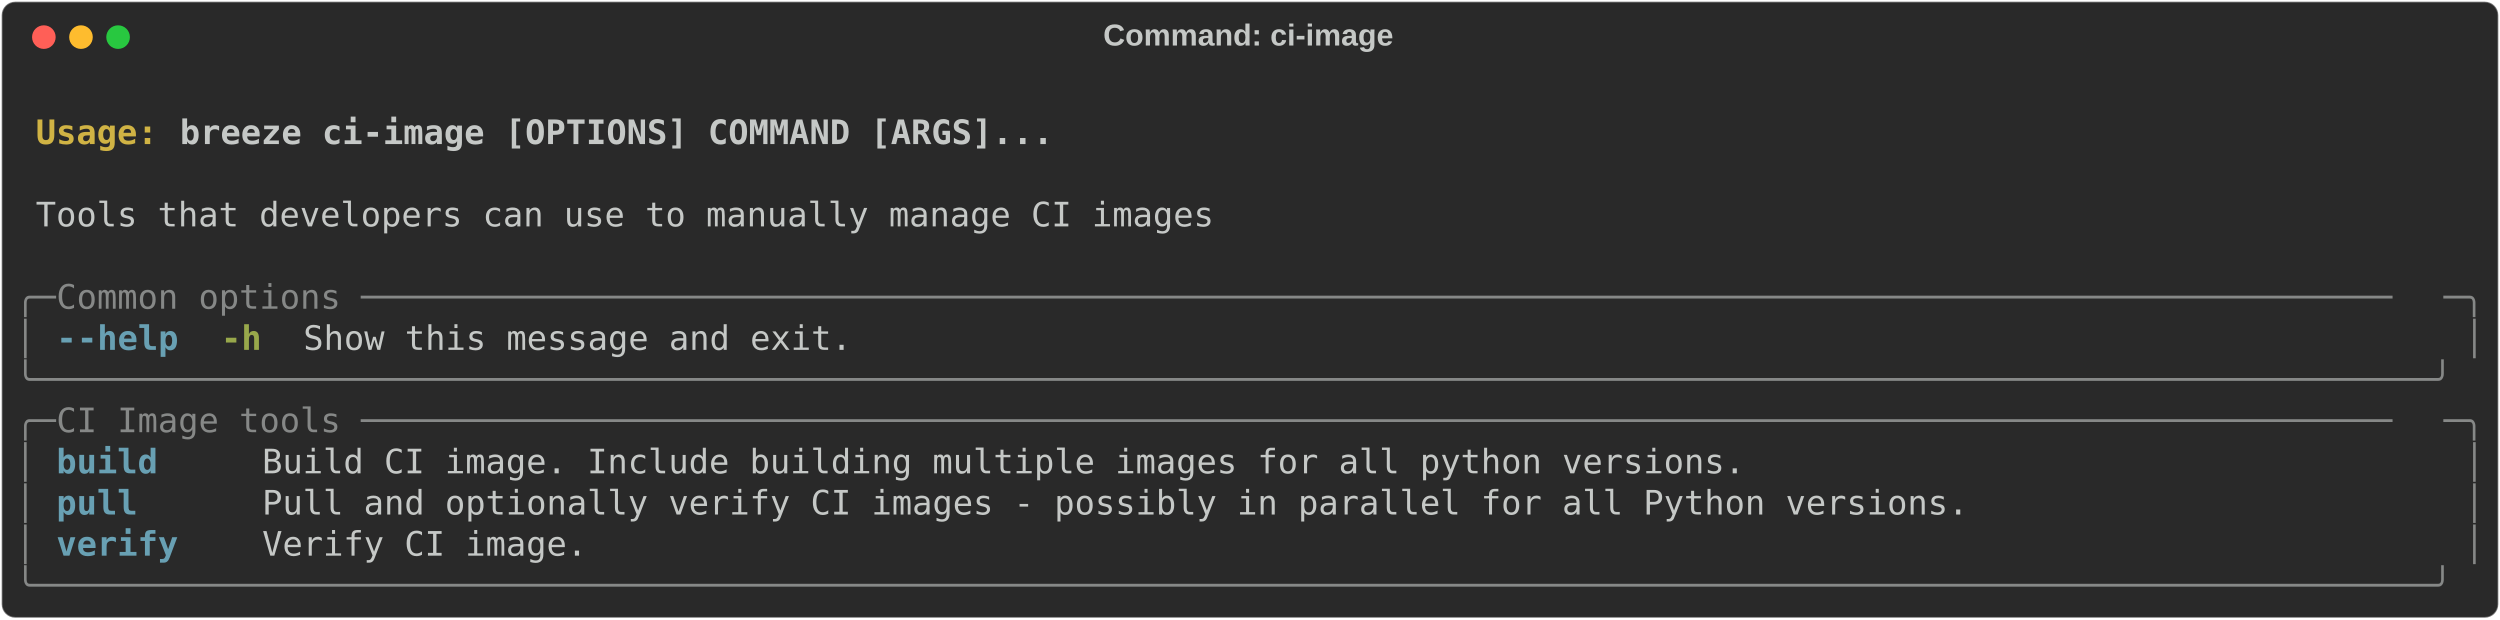
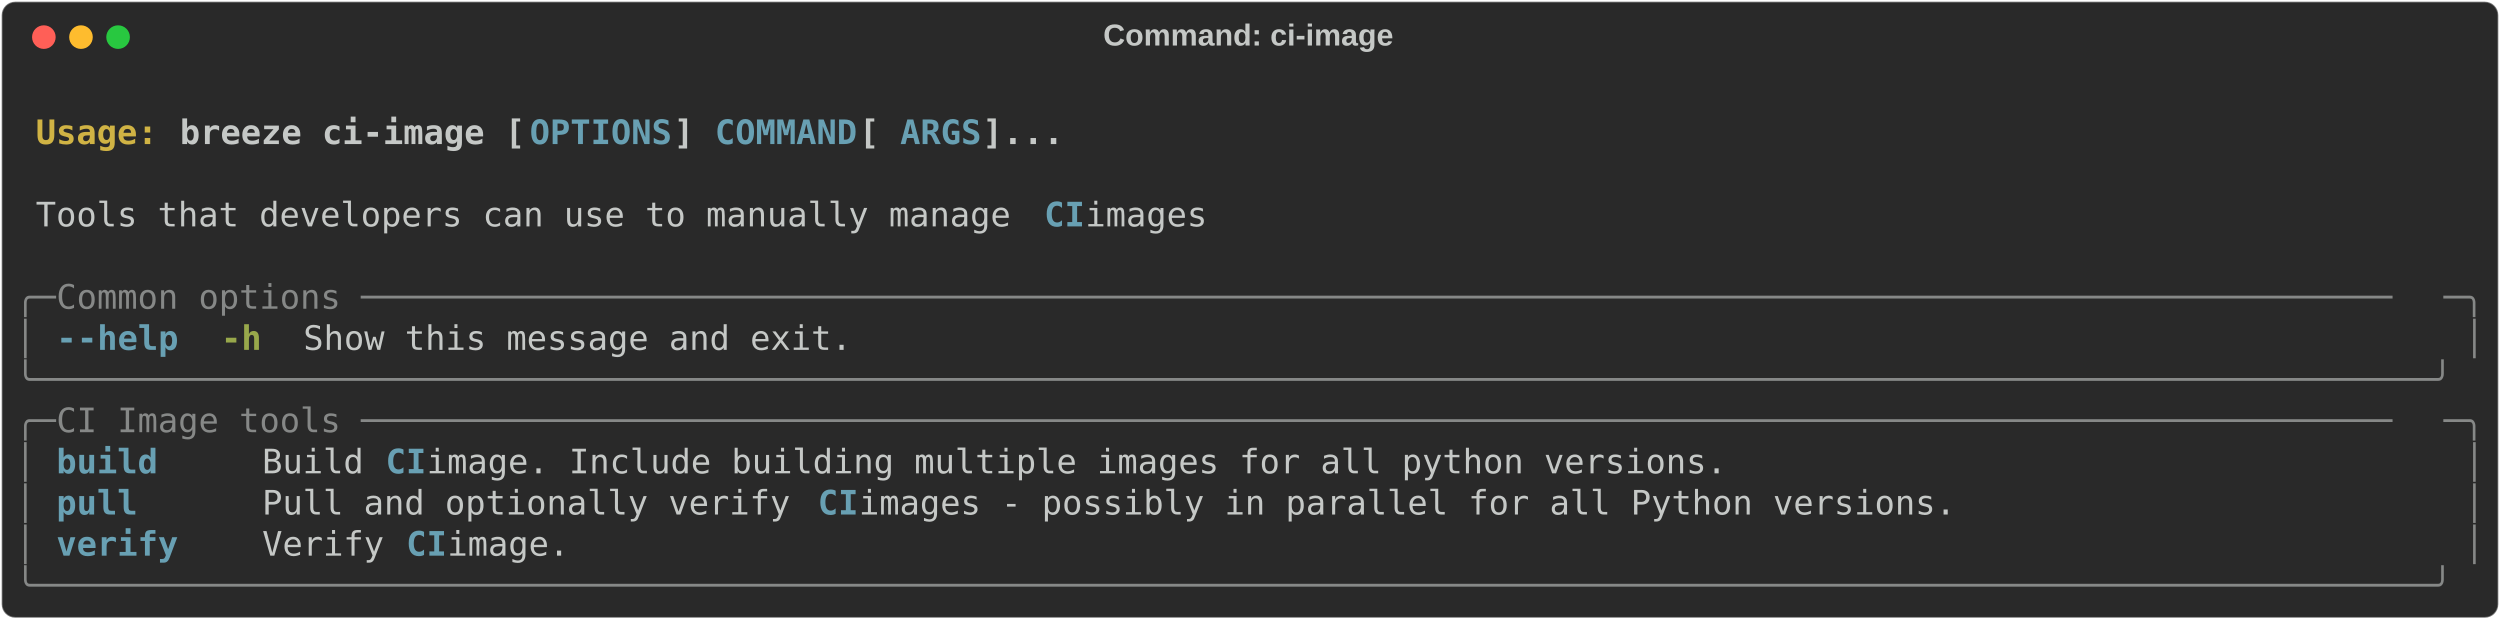
<svg xmlns="http://www.w3.org/2000/svg" class="rich-terminal" viewBox="0 0 1482 367.2">
  <style>

    @font-face {
        font-family: "Fira Code";
        src: local("FiraCode-Regular"),
                url("https://cdnjs.cloudflare.com/ajax/libs/firacode/6.2.0/woff2/FiraCode-Regular.woff2") format("woff2"),
                url("https://cdnjs.cloudflare.com/ajax/libs/firacode/6.2.0/woff/FiraCode-Regular.woff") format("woff");
        font-style: normal;
        font-weight: 400;
    }
    @font-face {
        font-family: "Fira Code";
        src: local("FiraCode-Bold"),
                url("https://cdnjs.cloudflare.com/ajax/libs/firacode/6.2.0/woff2/FiraCode-Bold.woff2") format("woff2"),
                url("https://cdnjs.cloudflare.com/ajax/libs/firacode/6.2.0/woff/FiraCode-Bold.woff") format("woff");
        font-style: bold;
        font-weight: 700;
    }

    .terminal-3949946042-matrix {
        font-family: Fira Code, monospace;
        font-size: 20px;
        line-height: 24.4px;
        font-variant-east-asian: full-width;
    }

    .terminal-3949946042-title {
        font-size: 18px;
        font-weight: bold;
        font-family: arial;
    }

    .terminal-3949946042-r1 { fill: #c5c8c6;font-weight: bold }
.terminal-3949946042-r2 { fill: #c5c8c6 }
.terminal-3949946042-r3 { fill: #d0b344;font-weight: bold }
- .terminal-3949946042-r4 { fill: #868887 }
- .terminal-3949946042-r5 { fill: #68a0b3;font-weight: bold }
+ .terminal-3949946042-r4 { fill: #68a0b3;font-weight: bold }
+ .terminal-3949946042-r5 { fill: #868887 }
.terminal-3949946042-r6 { fill: #98a84b;font-weight: bold }
    </style>
  <defs>
    <clipPath id="terminal-3949946042-clip-terminal">
      <rect x="0" y="0" width="1463.0" height="316.2" />
    </clipPath>
    <clipPath id="terminal-3949946042-line-0">
      <rect x="0" y="1.5" width="1464" height="24.65" />
    </clipPath>
    <clipPath id="terminal-3949946042-line-1">
      <rect x="0" y="25.9" width="1464" height="24.65" />
    </clipPath>
    <clipPath id="terminal-3949946042-line-2">
      <rect x="0" y="50.3" width="1464" height="24.65" />
    </clipPath>
    <clipPath id="terminal-3949946042-line-3">
      <rect x="0" y="74.7" width="1464" height="24.65" />
    </clipPath>
    <clipPath id="terminal-3949946042-line-4">
      <rect x="0" y="99.1" width="1464" height="24.65" />
    </clipPath>
    <clipPath id="terminal-3949946042-line-5">
      <rect x="0" y="123.5" width="1464" height="24.65" />
    </clipPath>
    <clipPath id="terminal-3949946042-line-6">
      <rect x="0" y="147.9" width="1464" height="24.65" />
    </clipPath>
    <clipPath id="terminal-3949946042-line-7">
      <rect x="0" y="172.3" width="1464" height="24.65" />
    </clipPath>
    <clipPath id="terminal-3949946042-line-8">
      <rect x="0" y="196.7" width="1464" height="24.65" />
    </clipPath>
    <clipPath id="terminal-3949946042-line-9">
      <rect x="0" y="221.1" width="1464" height="24.65" />
    </clipPath>
    <clipPath id="terminal-3949946042-line-10">
      <rect x="0" y="245.5" width="1464" height="24.65" />
    </clipPath>
    <clipPath id="terminal-3949946042-line-11">
      <rect x="0" y="269.9" width="1464" height="24.65" />
    </clipPath>
  </defs>
  <rect fill="#292929" stroke="rgba(255,255,255,0.35)" stroke-width="1" x="1" y="1" width="1480" height="365.2" rx="8" />
  <text class="terminal-3949946042-title" fill="#c5c8c6" text-anchor="middle" x="740" y="27">Command: ci-image</text>
  <g transform="translate(26,22)">
    <circle cx="0" cy="0" r="7" fill="#ff5f57" />
    <circle cx="22" cy="0" r="7" fill="#febc2e" />
    <circle cx="44" cy="0" r="7" fill="#28c840" />
  </g>
  <g transform="translate(9, 41)" clip-path="url(#terminal-3949946042-clip-terminal)">
    <g class="terminal-3949946042-matrix">
      <text class="terminal-3949946042-r2" x="1464" y="20" textLength="12.2" clip-path="url(#terminal-3949946042-line-0)">
</text>
      <text class="terminal-3949946042-r3" x="12.2" y="44.4" textLength="85.4" clip-path="url(#terminal-3949946042-line-1)">Usage: </text>
-       <text class="terminal-3949946042-r1" x="97.6" y="44.4" textLength="524.6" clip-path="url(#terminal-3949946042-line-1)">breeze ci-image [OPTIONS] COMMAND [ARGS]...</text>
+       <text class="terminal-3949946042-r1" x="97.6" y="44.4" textLength="207.4" clip-path="url(#terminal-3949946042-line-1)">breeze ci-image [</text>
+       <text class="terminal-3949946042-r4" x="305" y="44.4" textLength="85.4" clip-path="url(#terminal-3949946042-line-1)">OPTIONS</text>
+       <text class="terminal-3949946042-r1" x="390.4" y="44.4" textLength="24.4" clip-path="url(#terminal-3949946042-line-1)">] </text>
+       <text class="terminal-3949946042-r4" x="414.8" y="44.4" textLength="85.4" clip-path="url(#terminal-3949946042-line-1)">COMMAND</text>
+       <text class="terminal-3949946042-r1" x="500.2" y="44.4" textLength="24.4" clip-path="url(#terminal-3949946042-line-1)"> [</text>
+       <text class="terminal-3949946042-r4" x="524.6" y="44.4" textLength="48.8" clip-path="url(#terminal-3949946042-line-1)">ARGS</text>
+       <text class="terminal-3949946042-r1" x="573.4" y="44.4" textLength="48.8" clip-path="url(#terminal-3949946042-line-1)">]...</text>
      <text class="terminal-3949946042-r2" x="1464" y="44.4" textLength="12.2" clip-path="url(#terminal-3949946042-line-1)">
</text>
      <text class="terminal-3949946042-r2" x="1464" y="68.8" textLength="12.2" clip-path="url(#terminal-3949946042-line-2)">
</text>
-       <text class="terminal-3949946042-r2" x="12.2" y="93.2" textLength="707.6" clip-path="url(#terminal-3949946042-line-3)">Tools that developers can use to manually manage CI images</text>
+       <text class="terminal-3949946042-r2" x="12.2" y="93.2" textLength="597.8" clip-path="url(#terminal-3949946042-line-3)">Tools that developers can use to manually manage </text>
+       <text class="terminal-3949946042-r4" x="610" y="93.2" textLength="24.4" clip-path="url(#terminal-3949946042-line-3)">CI</text>
+       <text class="terminal-3949946042-r2" x="634.4" y="93.2" textLength="85.4" clip-path="url(#terminal-3949946042-line-3)"> images</text>
      <text class="terminal-3949946042-r2" x="1464" y="93.2" textLength="12.2" clip-path="url(#terminal-3949946042-line-3)">
</text>
      <text class="terminal-3949946042-r2" x="1464" y="117.6" textLength="12.2" clip-path="url(#terminal-3949946042-line-4)">
</text>
-       <text class="terminal-3949946042-r4" x="0" y="142" textLength="24.4" clip-path="url(#terminal-3949946042-line-5)">╭─</text>
-       <text class="terminal-3949946042-r4" x="24.4" y="142" textLength="1415.2" clip-path="url(#terminal-3949946042-line-5)"> Common options ────────────────────────────────────────────────────────────────────────────────────────────────────</text>
-       <text class="terminal-3949946042-r4" x="1439.6" y="142" textLength="24.4" clip-path="url(#terminal-3949946042-line-5)">─╮</text>
+       <text class="terminal-3949946042-r5" x="0" y="142" textLength="24.4" clip-path="url(#terminal-3949946042-line-5)">╭─</text>
+       <text class="terminal-3949946042-r5" x="24.4" y="142" textLength="1415.2" clip-path="url(#terminal-3949946042-line-5)"> Common options ────────────────────────────────────────────────────────────────────────────────────────────────────</text>
+       <text class="terminal-3949946042-r5" x="1439.6" y="142" textLength="24.4" clip-path="url(#terminal-3949946042-line-5)">─╮</text>
      <text class="terminal-3949946042-r2" x="1464" y="142" textLength="12.2" clip-path="url(#terminal-3949946042-line-5)">
</text>
-       <text class="terminal-3949946042-r4" x="0" y="166.4" textLength="12.2" clip-path="url(#terminal-3949946042-line-6)">│</text>
-       <text class="terminal-3949946042-r5" x="24.4" y="166.4" textLength="12.2" clip-path="url(#terminal-3949946042-line-6)">-</text>
-       <text class="terminal-3949946042-r5" x="36.6" y="166.4" textLength="61" clip-path="url(#terminal-3949946042-line-6)">-help</text>
+       <text class="terminal-3949946042-r5" x="0" y="166.4" textLength="12.2" clip-path="url(#terminal-3949946042-line-6)">│</text>
+       <text class="terminal-3949946042-r4" x="24.4" y="166.4" textLength="12.2" clip-path="url(#terminal-3949946042-line-6)">-</text>
+       <text class="terminal-3949946042-r4" x="36.6" y="166.4" textLength="61" clip-path="url(#terminal-3949946042-line-6)">-help</text>
      <text class="terminal-3949946042-r6" x="122" y="166.4" textLength="24.4" clip-path="url(#terminal-3949946042-line-6)">-h</text>
      <text class="terminal-3949946042-r2" x="170.8" y="166.4" textLength="329.4" clip-path="url(#terminal-3949946042-line-6)">Show this message and exit.</text>
-       <text class="terminal-3949946042-r4" x="1451.8" y="166.4" textLength="12.2" clip-path="url(#terminal-3949946042-line-6)">│</text>
+       <text class="terminal-3949946042-r5" x="1451.8" y="166.4" textLength="12.2" clip-path="url(#terminal-3949946042-line-6)">│</text>
      <text class="terminal-3949946042-r2" x="1464" y="166.4" textLength="12.2" clip-path="url(#terminal-3949946042-line-6)">
</text>
-       <text class="terminal-3949946042-r4" x="0" y="190.8" textLength="1464" clip-path="url(#terminal-3949946042-line-7)">╰──────────────────────────────────────────────────────────────────────────────────────────────────────────────────────╯</text>
+       <text class="terminal-3949946042-r5" x="0" y="190.8" textLength="1464" clip-path="url(#terminal-3949946042-line-7)">╰──────────────────────────────────────────────────────────────────────────────────────────────────────────────────────╯</text>
      <text class="terminal-3949946042-r2" x="1464" y="190.8" textLength="12.2" clip-path="url(#terminal-3949946042-line-7)">
</text>
-       <text class="terminal-3949946042-r4" x="0" y="215.2" textLength="24.4" clip-path="url(#terminal-3949946042-line-8)">╭─</text>
-       <text class="terminal-3949946042-r4" x="24.4" y="215.2" textLength="1415.2" clip-path="url(#terminal-3949946042-line-8)"> CI Image tools ────────────────────────────────────────────────────────────────────────────────────────────────────</text>
-       <text class="terminal-3949946042-r4" x="1439.6" y="215.2" textLength="24.4" clip-path="url(#terminal-3949946042-line-8)">─╮</text>
+       <text class="terminal-3949946042-r5" x="0" y="215.2" textLength="24.4" clip-path="url(#terminal-3949946042-line-8)">╭─</text>
+       <text class="terminal-3949946042-r5" x="24.4" y="215.2" textLength="1415.2" clip-path="url(#terminal-3949946042-line-8)"> CI Image tools ────────────────────────────────────────────────────────────────────────────────────────────────────</text>
+       <text class="terminal-3949946042-r5" x="1439.6" y="215.2" textLength="24.4" clip-path="url(#terminal-3949946042-line-8)">─╮</text>
      <text class="terminal-3949946042-r2" x="1464" y="215.2" textLength="12.2" clip-path="url(#terminal-3949946042-line-8)">
</text>
-       <text class="terminal-3949946042-r4" x="0" y="239.6" textLength="12.2" clip-path="url(#terminal-3949946042-line-9)">│</text>
-       <text class="terminal-3949946042-r5" x="24.4" y="239.6" textLength="97.6" clip-path="url(#terminal-3949946042-line-9)">build   </text>
-       <text class="terminal-3949946042-r2" x="146.4" y="239.6" textLength="1293.2" clip-path="url(#terminal-3949946042-line-9)">Build CI image. Include building multiple images for all python versions.                                 </text>
-       <text class="terminal-3949946042-r4" x="1451.8" y="239.6" textLength="12.2" clip-path="url(#terminal-3949946042-line-9)">│</text>
+       <text class="terminal-3949946042-r5" x="0" y="239.6" textLength="12.2" clip-path="url(#terminal-3949946042-line-9)">│</text>
+       <text class="terminal-3949946042-r4" x="24.4" y="239.6" textLength="97.6" clip-path="url(#terminal-3949946042-line-9)">build   </text>
+       <text class="terminal-3949946042-r2" x="146.4" y="239.6" textLength="73.2" clip-path="url(#terminal-3949946042-line-9)">Build </text>
+       <text class="terminal-3949946042-r4" x="219.6" y="239.6" textLength="24.4" clip-path="url(#terminal-3949946042-line-9)">CI</text>
+       <text class="terminal-3949946042-r2" x="244" y="239.6" textLength="1195.6" clip-path="url(#terminal-3949946042-line-9)"> image. Include building multiple images for all python versions.                                 </text>
+       <text class="terminal-3949946042-r5" x="1451.8" y="239.6" textLength="12.2" clip-path="url(#terminal-3949946042-line-9)">│</text>
      <text class="terminal-3949946042-r2" x="1464" y="239.6" textLength="12.2" clip-path="url(#terminal-3949946042-line-9)">
</text>
-       <text class="terminal-3949946042-r4" x="0" y="264" textLength="12.2" clip-path="url(#terminal-3949946042-line-10)">│</text>
-       <text class="terminal-3949946042-r5" x="24.4" y="264" textLength="97.6" clip-path="url(#terminal-3949946042-line-10)">pull    </text>
-       <text class="terminal-3949946042-r2" x="146.4" y="264" textLength="1293.2" clip-path="url(#terminal-3949946042-line-10)">Pull and optionally verify CI images - possibly in parallel for all Python versions.                      </text>
-       <text class="terminal-3949946042-r4" x="1451.8" y="264" textLength="12.2" clip-path="url(#terminal-3949946042-line-10)">│</text>
+       <text class="terminal-3949946042-r5" x="0" y="264" textLength="12.2" clip-path="url(#terminal-3949946042-line-10)">│</text>
+       <text class="terminal-3949946042-r4" x="24.4" y="264" textLength="97.6" clip-path="url(#terminal-3949946042-line-10)">pull    </text>
+       <text class="terminal-3949946042-r2" x="146.4" y="264" textLength="329.4" clip-path="url(#terminal-3949946042-line-10)">Pull and optionally verify </text>
+       <text class="terminal-3949946042-r4" x="475.8" y="264" textLength="24.4" clip-path="url(#terminal-3949946042-line-10)">CI</text>
+       <text class="terminal-3949946042-r2" x="500.2" y="264" textLength="939.4" clip-path="url(#terminal-3949946042-line-10)"> images - possibly in parallel for all Python versions.                      </text>
+       <text class="terminal-3949946042-r5" x="1451.8" y="264" textLength="12.2" clip-path="url(#terminal-3949946042-line-10)">│</text>
      <text class="terminal-3949946042-r2" x="1464" y="264" textLength="12.2" clip-path="url(#terminal-3949946042-line-10)">
</text>
-       <text class="terminal-3949946042-r4" x="0" y="288.4" textLength="12.2" clip-path="url(#terminal-3949946042-line-11)">│</text>
-       <text class="terminal-3949946042-r5" x="24.4" y="288.4" textLength="97.6" clip-path="url(#terminal-3949946042-line-11)">verify  </text>
-       <text class="terminal-3949946042-r2" x="146.4" y="288.4" textLength="1293.2" clip-path="url(#terminal-3949946042-line-11)">Verify CI image.                                                                                          </text>
-       <text class="terminal-3949946042-r4" x="1451.8" y="288.4" textLength="12.2" clip-path="url(#terminal-3949946042-line-11)">│</text>
+       <text class="terminal-3949946042-r5" x="0" y="288.4" textLength="12.2" clip-path="url(#terminal-3949946042-line-11)">│</text>
+       <text class="terminal-3949946042-r4" x="24.4" y="288.4" textLength="97.6" clip-path="url(#terminal-3949946042-line-11)">verify  </text>
+       <text class="terminal-3949946042-r2" x="146.4" y="288.4" textLength="85.4" clip-path="url(#terminal-3949946042-line-11)">Verify </text>
+       <text class="terminal-3949946042-r4" x="231.8" y="288.4" textLength="24.4" clip-path="url(#terminal-3949946042-line-11)">CI</text>
+       <text class="terminal-3949946042-r2" x="256.2" y="288.4" textLength="1183.4" clip-path="url(#terminal-3949946042-line-11)"> image.                                                                                          </text>
+       <text class="terminal-3949946042-r5" x="1451.8" y="288.4" textLength="12.2" clip-path="url(#terminal-3949946042-line-11)">│</text>
      <text class="terminal-3949946042-r2" x="1464" y="288.4" textLength="12.2" clip-path="url(#terminal-3949946042-line-11)">
</text>
-       <text class="terminal-3949946042-r4" x="0" y="312.8" textLength="1464" clip-path="url(#terminal-3949946042-line-12)">╰──────────────────────────────────────────────────────────────────────────────────────────────────────────────────────╯</text>
+       <text class="terminal-3949946042-r5" x="0" y="312.8" textLength="1464" clip-path="url(#terminal-3949946042-line-12)">╰──────────────────────────────────────────────────────────────────────────────────────────────────────────────────────╯</text>
      <text class="terminal-3949946042-r2" x="1464" y="312.8" textLength="12.2" clip-path="url(#terminal-3949946042-line-12)">
</text>
    </g>
  </g>
</svg>
